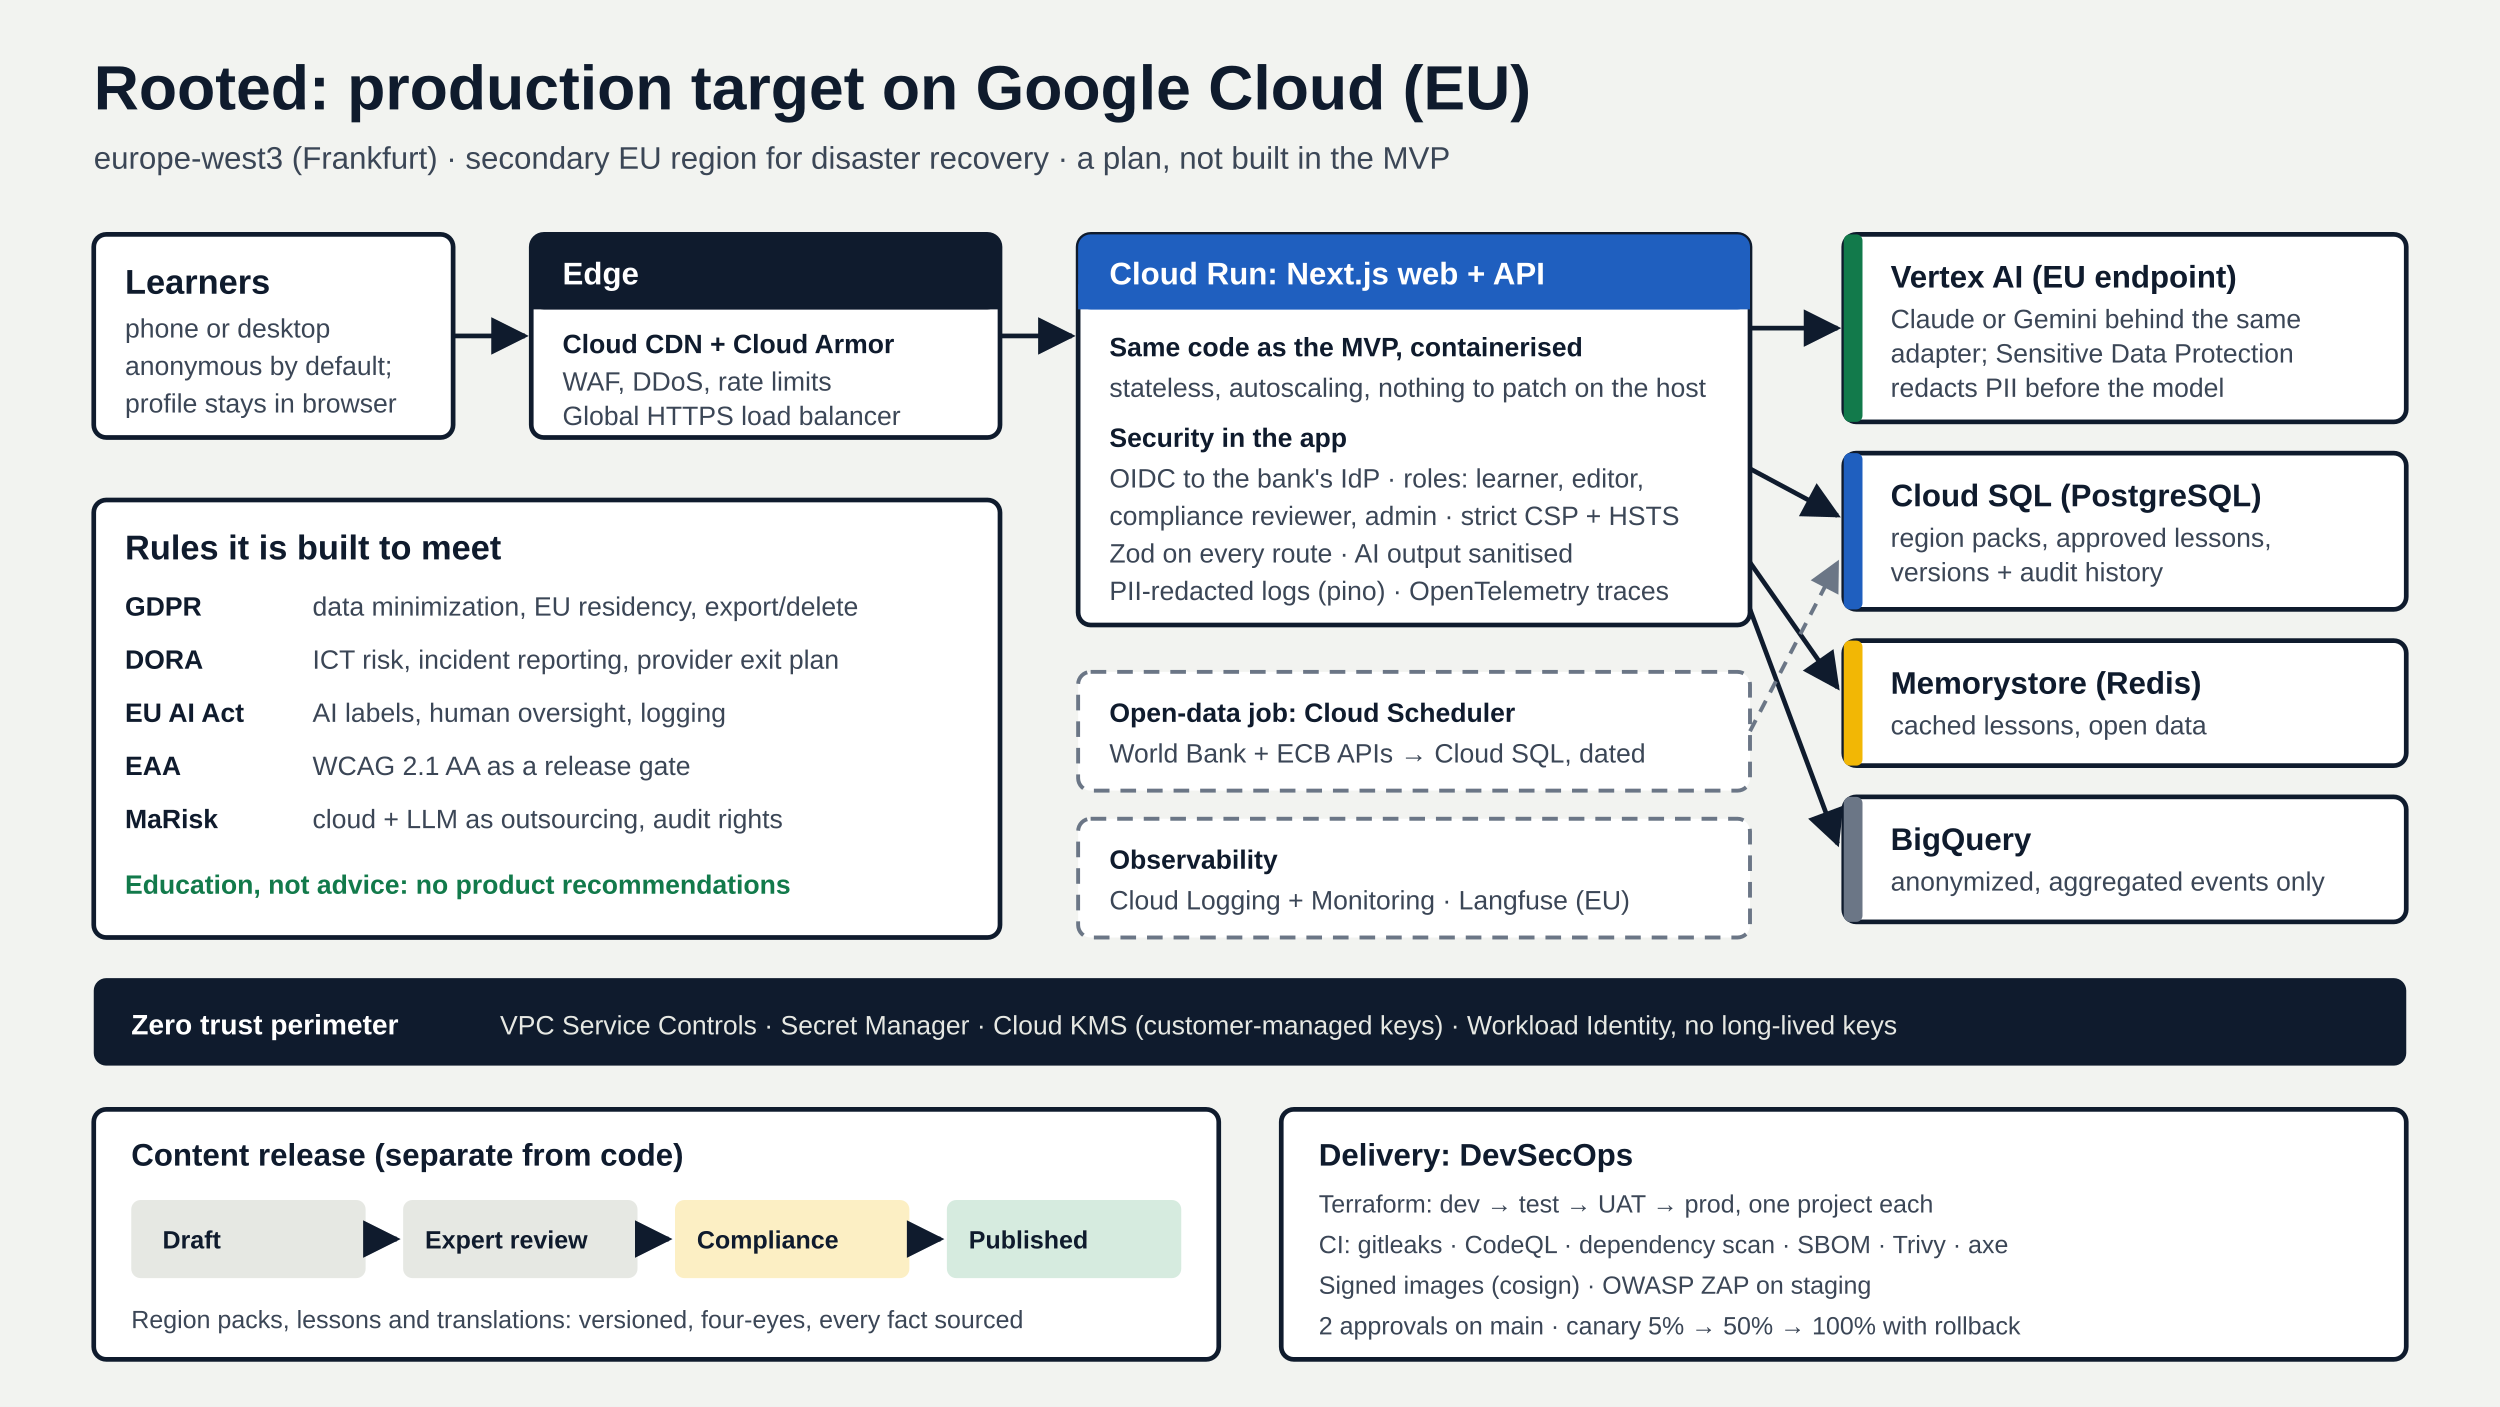
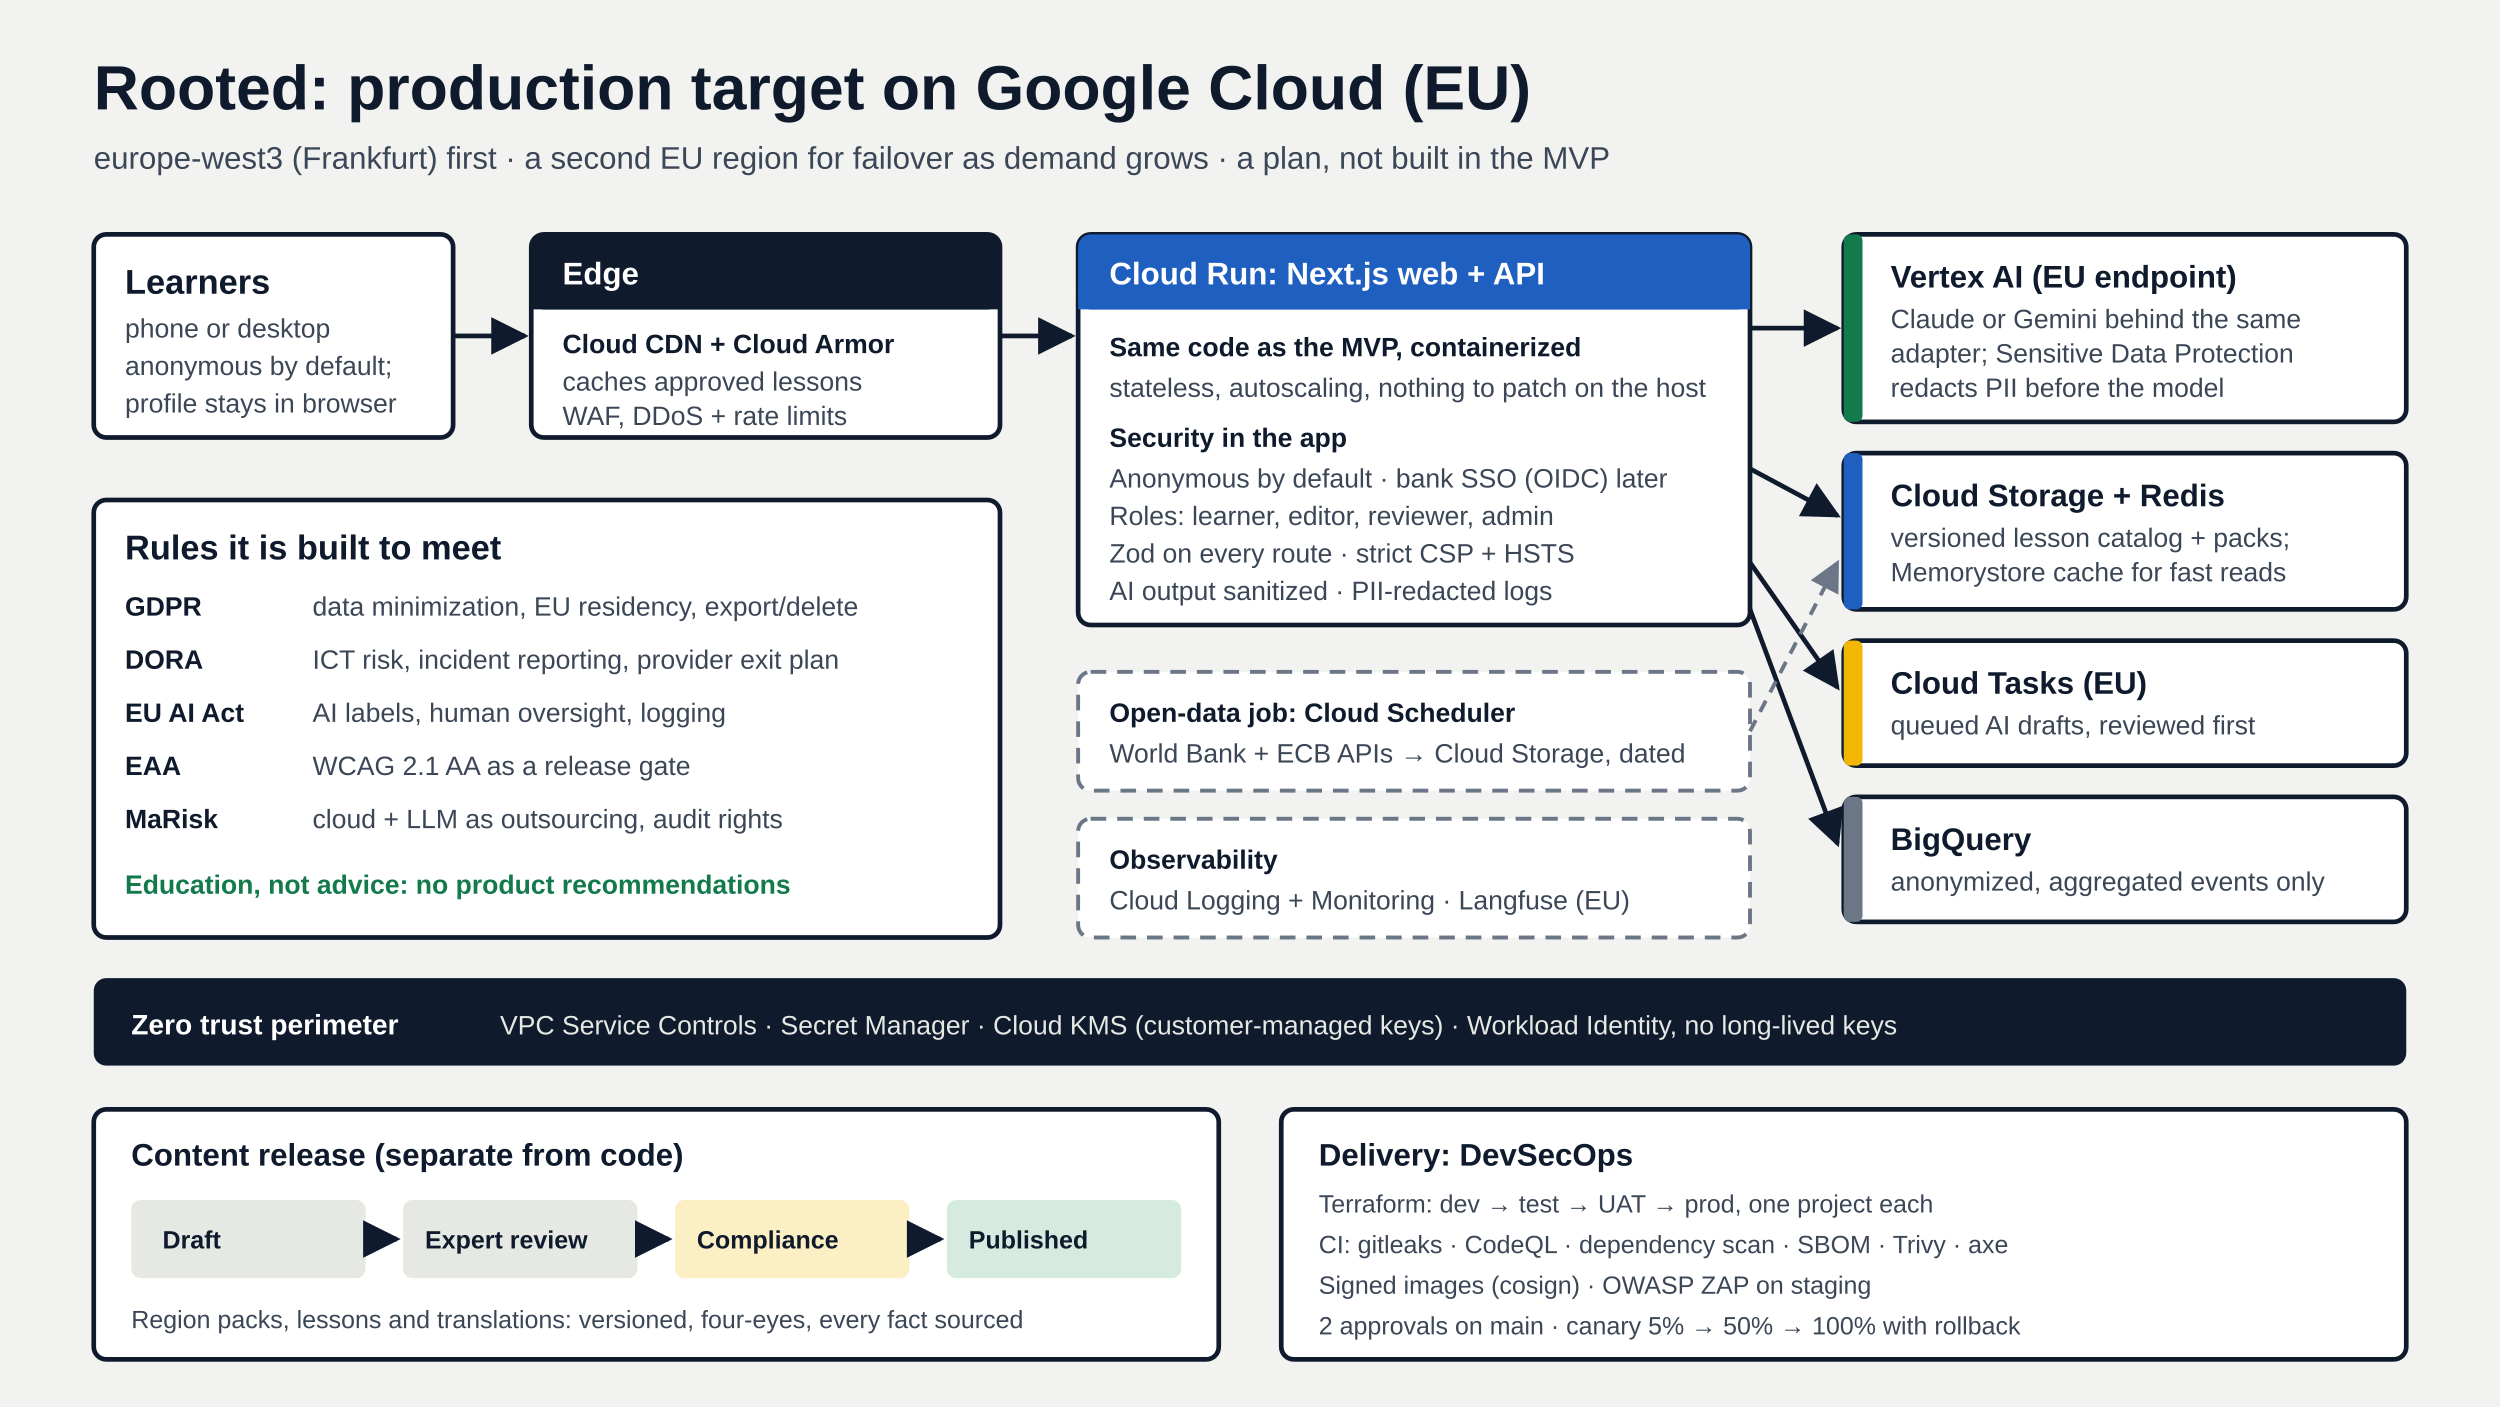
<svg xmlns="http://www.w3.org/2000/svg" viewBox="0 0 1600 900" width="1600" height="900" font-family="Atkinson Hyperlegible Next, Atkinson Hyperlegible, Segoe UI, Arial, sans-serif">
  <defs>
    <marker id="arrow" viewBox="0 0 10 10" refX="9" refY="5" markerWidth="8" markerHeight="8" orient="auto-start-reverse">
      <path d="M0,0 L10,5 L0,10 z" fill="#0F1B2D" />
    </marker>
    <marker id="arrowGrey" viewBox="0 0 10 10" refX="9" refY="5" markerWidth="8" markerHeight="8" orient="auto-start-reverse">
      <path d="M0,0 L10,5 L0,10 z" fill="#6B7686" />
    </marker>
  </defs>
  <rect width="1600" height="900" fill="#F2F3F0" />
  <text x="60" y="70" font-size="40" font-weight="800" fill="#0F1B2D">Rooted: production target on Google Cloud (EU)</text>
-   <text x="60" y="108" font-size="20" fill="#3B4656">europe-west3 (Frankfurt) · secondary EU region for disaster recovery · a plan, not built in the MVP</text>
+   <text x="60" y="108" font-size="20" fill="#3B4656">europe-west3 (Frankfurt) first · a second EU region for failover as demand grows · a plan, not built in the MVP</text>
  <rect x="60" y="150" width="230" height="130" rx="8" fill="#FFFFFF" stroke="#0F1B2D" stroke-width="3" />
  <text x="80" y="188" font-size="22" font-weight="800" fill="#0F1B2D">Learners</text>
  <g font-size="17" fill="#3B4656">
    <text x="80" y="216">phone or desktop</text>
    <text x="80" y="240">anonymous by default;</text>
    <text x="80" y="264">profile stays in browser</text>
  </g>
  <rect x="340" y="150" width="300" height="130" rx="8" fill="#FFFFFF" stroke="#0F1B2D" stroke-width="3" />
  <rect x="340" y="150" width="300" height="48" rx="8" fill="#0F1B2D" />
  <rect x="340" y="182" width="300" height="16" fill="#0F1B2D" />
  <text x="360" y="182" font-size="20" font-weight="800" fill="#FFFFFF">Edge</text>
  <g font-size="17" fill="#0F1B2D">
    <text x="360" y="226" font-weight="800">Cloud CDN + Cloud Armor</text>
-     <text x="360" y="250" fill="#3B4656">WAF, DDoS, rate limits</text>
-     <text x="360" y="272" fill="#3B4656">Global HTTPS load balancer</text>
+     <text x="360" y="250" fill="#3B4656">caches approved lessons</text>
+     <text x="360" y="272" fill="#3B4656">WAF, DDoS + rate limits</text>
  </g>
  <rect x="690" y="150" width="430" height="250" rx="8" fill="#FFFFFF" stroke="#0F1B2D" stroke-width="3" />
  <rect x="690" y="150" width="430" height="48" rx="8" fill="#1F5FBF" />
  <rect x="690" y="182" width="430" height="16" fill="#1F5FBF" />
  <text x="710" y="182" font-size="20" font-weight="800" fill="#FFFFFF">Cloud Run: Next.js web + API</text>
  <g font-size="17" fill="#0F1B2D">
-     <text x="710" y="228" font-weight="800">Same code as the MVP, containerised</text>
+     <text x="710" y="228" font-weight="800">Same code as the MVP, containerized</text>
    <text x="710" y="254" fill="#3B4656">stateless, autoscaling, nothing to patch on the host</text>
    <text x="710" y="286" font-weight="800">Security in the app</text>
-     <text x="710" y="312" fill="#3B4656">OIDC to the bank's IdP · roles: learner, editor,</text>
-     <text x="710" y="336" fill="#3B4656">compliance reviewer, admin · strict CSP + HSTS</text>
-     <text x="710" y="360" fill="#3B4656">Zod on every route · AI output sanitised</text>
-     <text x="710" y="384" fill="#3B4656">PII-redacted logs (pino) · OpenTelemetry traces</text>
+     <text x="710" y="312" fill="#3B4656">Anonymous by default · bank SSO (OIDC) later</text>
+     <text x="710" y="336" fill="#3B4656">Roles: learner, editor, reviewer, admin</text>
+     <text x="710" y="360" fill="#3B4656">Zod on every route · strict CSP + HSTS</text>
+     <text x="710" y="384" fill="#3B4656">AI output sanitized · PII-redacted logs</text>
  </g>
  <g font-size="17" fill="#0F1B2D">
    <rect x="1180" y="150" width="360" height="120" rx="8" fill="#FFFFFF" stroke="#0F1B2D" stroke-width="3" />
    <rect x="1180" y="150" width="12" height="120" rx="4" fill="#127A4B" />
    <text x="1210" y="184" font-size="20" font-weight="800">Vertex AI (EU endpoint)</text>
    <text x="1210" y="210" fill="#3B4656">Claude or Gemini behind the same</text>
    <text x="1210" y="232" fill="#3B4656">adapter; Sensitive Data Protection</text>
    <text x="1210" y="254" fill="#3B4656">redacts PII before the model</text>
    <rect x="1180" y="290" width="360" height="100" rx="8" fill="#FFFFFF" stroke="#0F1B2D" stroke-width="3" />
    <rect x="1180" y="290" width="12" height="100" rx="4" fill="#1F5FBF" />
-     <text x="1210" y="324" font-size="20" font-weight="800">Cloud SQL (PostgreSQL)</text>
-     <text x="1210" y="350" fill="#3B4656">region packs, approved lessons,</text>
-     <text x="1210" y="372" fill="#3B4656">versions + audit history</text>
+     <text x="1210" y="324" font-size="20" font-weight="800">Cloud Storage + Redis</text>
+     <text x="1210" y="350" fill="#3B4656">versioned lesson catalog + packs;</text>
+     <text x="1210" y="372" fill="#3B4656">Memorystore cache for fast reads</text>
    <rect x="1180" y="410" width="360" height="80" rx="8" fill="#FFFFFF" stroke="#0F1B2D" stroke-width="3" />
    <rect x="1180" y="410" width="12" height="80" rx="4" fill="#F2B705" />
-     <text x="1210" y="444" font-size="20" font-weight="800">Memorystore (Redis)</text>
-     <text x="1210" y="470" fill="#3B4656">cached lessons, open data</text>
+     <text x="1210" y="444" font-size="20" font-weight="800">Cloud Tasks (EU)</text>
+     <text x="1210" y="470" fill="#3B4656">queued AI drafts, reviewed first</text>
    <rect x="1180" y="510" width="360" height="80" rx="8" fill="#FFFFFF" stroke="#0F1B2D" stroke-width="3" />
    <rect x="1180" y="510" width="12" height="80" rx="4" fill="#6B7686" />
    <text x="1210" y="544" font-size="20" font-weight="800">BigQuery</text>
    <text x="1210" y="570" fill="#3B4656">anonymized, aggregated events only</text>
  </g>
  <g font-size="17" fill="#0F1B2D">
    <rect x="690" y="430" width="430" height="76" rx="8" fill="#FFFFFF" stroke="#6B7686" stroke-width="2.5" stroke-dasharray="10 7" />
    <text x="710" y="462" font-weight="800">Open-data job: Cloud Scheduler</text>
-     <text x="710" y="488" fill="#3B4656">World Bank + ECB APIs → Cloud SQL, dated</text>
+     <text x="710" y="488" fill="#3B4656">World Bank + ECB APIs → Cloud Storage, dated</text>
    <rect x="690" y="524" width="430" height="76" rx="8" fill="#FFFFFF" stroke="#6B7686" stroke-width="2.5" stroke-dasharray="10 7" />
    <text x="710" y="556" font-weight="800">Observability</text>
    <text x="710" y="582" fill="#3B4656">Cloud Logging + Monitoring · Langfuse (EU)</text>
  </g>
  <rect x="60" y="320" width="580" height="280" rx="8" fill="#FFFFFF" stroke="#0F1B2D" stroke-width="3" />
  <text x="80" y="358" font-size="22" font-weight="800" fill="#0F1B2D">Rules it is built to meet</text>
  <g font-size="17" fill="#0F1B2D">
    <text x="80" y="394" font-weight="800">GDPR</text>
    <text x="200" y="394" fill="#3B4656">data minimization, EU residency, export/delete</text>
    <text x="80" y="428" font-weight="800">DORA</text>
    <text x="200" y="428" fill="#3B4656">ICT risk, incident reporting, provider exit plan</text>
    <text x="80" y="462" font-weight="800">EU AI Act</text>
    <text x="200" y="462" fill="#3B4656">AI labels, human oversight, logging</text>
    <text x="80" y="496" font-weight="800">EAA</text>
    <text x="200" y="496" fill="#3B4656">WCAG 2.1 AA as a release gate</text>
    <text x="80" y="530" font-weight="800">MaRisk</text>
    <text x="200" y="530" fill="#3B4656">cloud + LLM as outsourcing, audit rights</text>
    <text x="80" y="572" font-weight="800" fill="#127A4B">Education, not advice: no product recommendations</text>
  </g>
  <rect x="60" y="626" width="1480" height="56" rx="8" fill="#0F1B2D" />
  <text x="84" y="662" font-size="18" font-weight="800" fill="#FFFFFF">Zero trust perimeter</text>
  <text x="320" y="662" font-size="17" fill="#E6E8E3">VPC Service Controls · Secret Manager · Cloud KMS (customer-managed keys) · Workload Identity, no long-lived keys</text>
  <rect x="60" y="710" width="720" height="160" rx="8" fill="#FFFFFF" stroke="#0F1B2D" stroke-width="3" />
  <text x="84" y="746" font-size="20" font-weight="800" fill="#0F1B2D">Content release (separate from code)</text>
  <g font-size="16" font-weight="800" fill="#0F1B2D">
    <rect x="84" y="768" width="150" height="50" rx="6" fill="#E6E8E3" />
    <text x="104" y="799">Draft</text>
    <rect x="258" y="768" width="150" height="50" rx="6" fill="#E6E8E3" />
    <text x="272" y="799">Expert review</text>
    <rect x="432" y="768" width="150" height="50" rx="6" fill="#FCEFC4" />
    <text x="446" y="799">Compliance</text>
    <rect x="606" y="768" width="150" height="50" rx="6" fill="#D6EBDF" />
    <text x="620" y="799">Published</text>
  </g>
  <path d="M234 793 L254 793" stroke="#0F1B2D" stroke-width="3" fill="none" marker-end="url(#arrow)" />
  <path d="M408 793 L428 793" stroke="#0F1B2D" stroke-width="3" fill="none" marker-end="url(#arrow)" />
  <path d="M582 793 L602 793" stroke="#0F1B2D" stroke-width="3" fill="none" marker-end="url(#arrow)" />
  <text x="84" y="850" font-size="16" fill="#3B4656">Region packs, lessons and translations: versioned, four-eyes, every fact sourced</text>
  <rect x="820" y="710" width="720" height="160" rx="8" fill="#FFFFFF" stroke="#0F1B2D" stroke-width="3" />
  <text x="844" y="746" font-size="20" font-weight="800" fill="#0F1B2D">Delivery: DevSecOps</text>
  <g font-size="16" fill="#3B4656">
    <text x="844" y="776">Terraform: dev → test → UAT → prod, one project each</text>
    <text x="844" y="802">CI: gitleaks · CodeQL · dependency scan · SBOM · Trivy · axe</text>
    <text x="844" y="828">Signed images (cosign) · OWASP ZAP on staging</text>
    <text x="844" y="854">2 approvals on main · canary 5% → 50% → 100% with rollback</text>
  </g>
  <path d="M290 215 L336 215" stroke="#0F1B2D" stroke-width="3" fill="none" marker-end="url(#arrow)" />
  <path d="M640 215 L686 215" stroke="#0F1B2D" stroke-width="3" fill="none" marker-end="url(#arrow)" />
  <path d="M1120 210 L1176 210" stroke="#0F1B2D" stroke-width="3" fill="none" marker-end="url(#arrow)" />
  <path d="M1120 300 L1176 330" stroke="#0F1B2D" stroke-width="3" fill="none" marker-end="url(#arrow)" />
  <path d="M1120 360 L1176 440" stroke="#0F1B2D" stroke-width="3" fill="none" marker-end="url(#arrow)" />
  <path d="M1120 390 L1176 540" stroke="#0F1B2D" stroke-width="3" fill="none" marker-end="url(#arrow)" />
  <path d="M1120 468 L1176 360" stroke="#6B7686" stroke-width="2.5" fill="none" stroke-dasharray="8 6" marker-end="url(#arrowGrey)" />
</svg>
